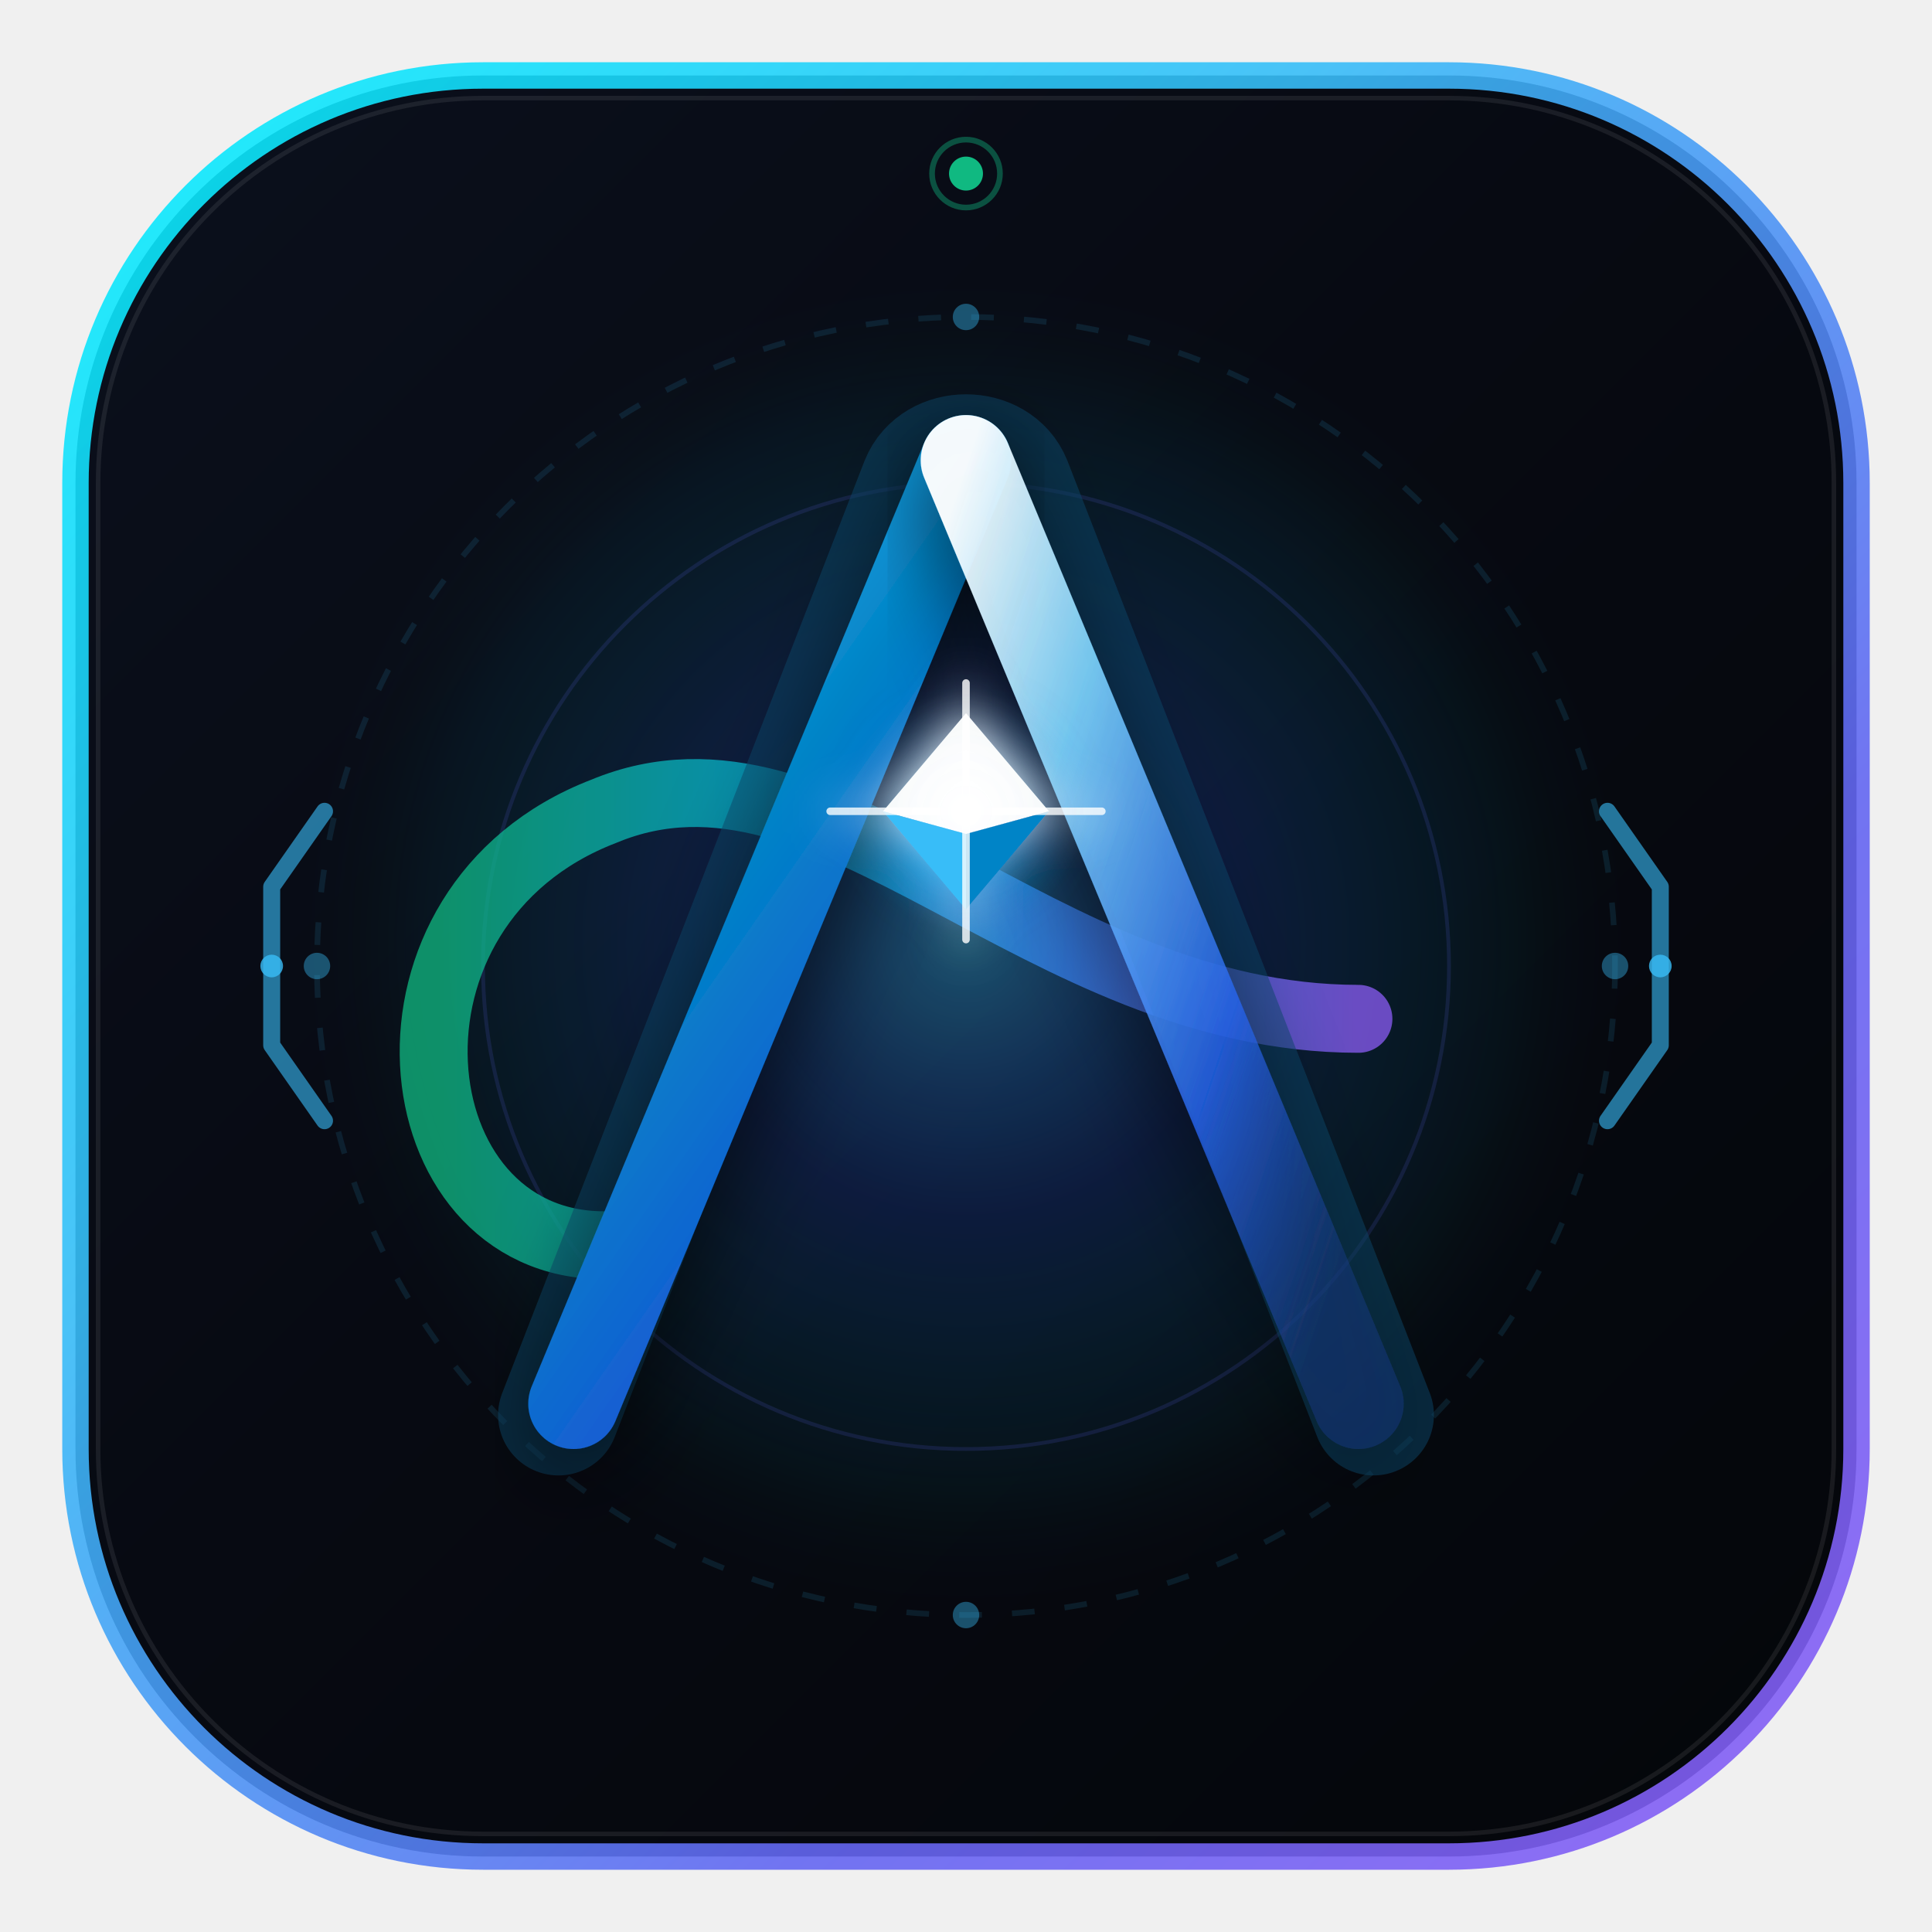
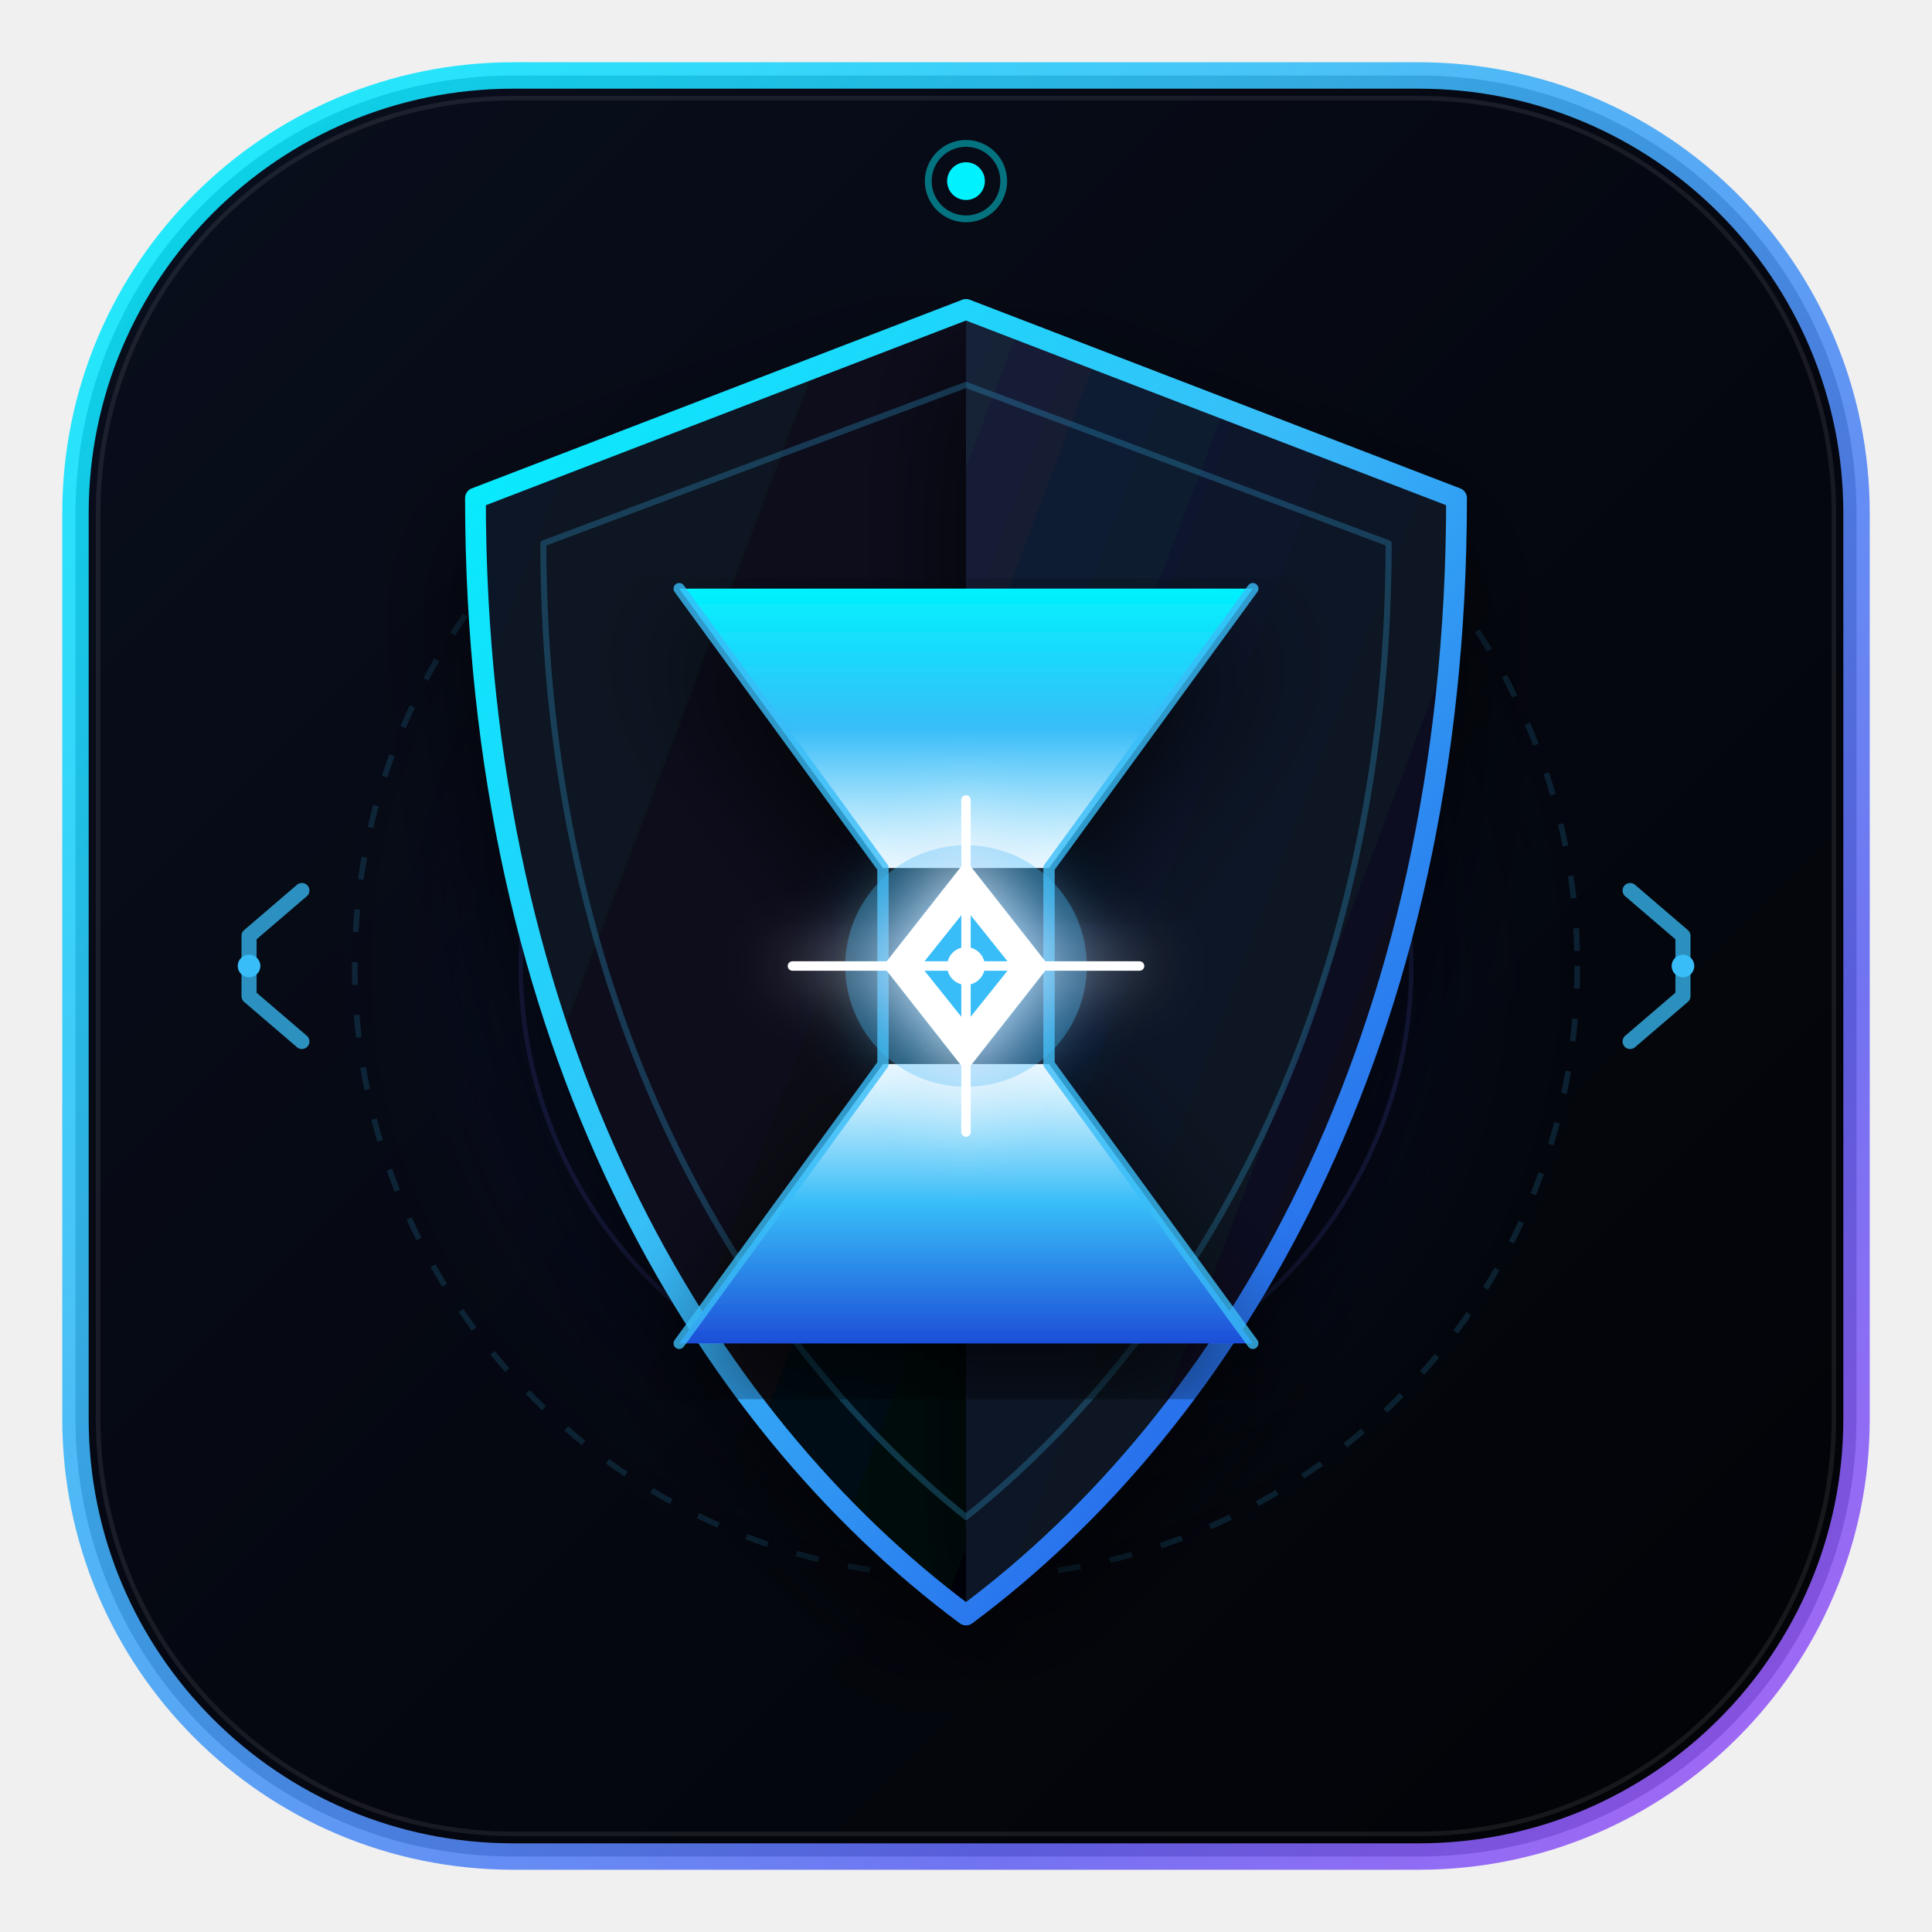
<svg xmlns="http://www.w3.org/2000/svg" viewBox="0 0 512 512" width="512" height="512">
  <defs>
-     <linearGradient id="bgGrad" x1="0%" y1="0%" x2="100%" y2="100%">
-       <stop offset="0%" stop-color="#0b101d" />
-       <stop offset="45%" stop-color="#070a12" />
-       <stop offset="100%" stop-color="#04060a" />
+     <linearGradient id="bg" x1="0%" y1="0%" x2="100%" y2="100%">
+       <stop offset="0%" stop-color="#0a0f1e" />
+       <stop offset="50%" stop-color="#050811" />
+       <stop offset="100%" stop-color="#020306" />
    </linearGradient>
-     <linearGradient id="rimGrad" x1="0%" y1="0%" x2="100%" y2="100%">
+     <linearGradient id="rim" x1="0%" y1="0%" x2="100%" y2="100%">
      <stop offset="0%" stop-color="#00f2fe" />
      <stop offset="35%" stop-color="#38bdf8" />
-       <stop offset="70%" stop-color="#6366f1" />
-       <stop offset="100%" stop-color="#8b5cf6" />
+       <stop offset="75%" stop-color="#6366f1" />
+       <stop offset="100%" stop-color="#a855f7" />
    </linearGradient>
-     <linearGradient id="alphaGrad" x1="20%" y1="0%" x2="80%" y2="100%">
-       <stop offset="0%" stop-color="#38bdf8" />
-       <stop offset="40%" stop-color="#0284c7" />
-       <stop offset="85%" stop-color="#1d4ed8" />
-       <stop offset="100%" stop-color="#1e1b4b" />
+     <linearGradient id="shield_l" x1="0%" y1="0%" x2="100%" y2="100%">
+       <stop offset="0%" stop-color="#0e1728" />
+       <stop offset="60%" stop-color="#080e1a" />
+       <stop offset="100%" stop-color="#03060c" />
    </linearGradient>
-     <linearGradient id="highlightGrad" x1="0%" y1="0%" x2="100%" y2="80%">
-       <stop offset="0%" stop-color="#ffffff" stop-opacity="0.95" />
-       <stop offset="30%" stop-color="#7dd3fc" stop-opacity="0.9" />
-       <stop offset="70%" stop-color="#2563eb" stop-opacity="0.8" />
-       <stop offset="100%" stop-color="#1e3a8a" stop-opacity="0.4" />
+     <linearGradient id="shield_r" x1="0%" y1="0%" x2="100%" y2="100%">
+       <stop offset="0%" stop-color="#142138" />
+       <stop offset="60%" stop-color="#0a1222" />
+       <stop offset="100%" stop-color="#050912" />
    </linearGradient>
-     <linearGradient id="loopGrad" x1="0%" y1="50%" x2="100%" y2="50%">
-       <stop offset="0%" stop-color="#10b981" />
-       <stop offset="35%" stop-color="#06b6d4" />
-       <stop offset="70%" stop-color="#3b82f6" />
-       <stop offset="100%" stop-color="#8b5cf6" />
+     <linearGradient id="shield_border" x1="0%" y1="0%" x2="100%" y2="100%">
+       <stop offset="0%" stop-color="#00f2fe" />
+       <stop offset="45%" stop-color="#38bdf8" />
+       <stop offset="85%" stop-color="#2563eb" />
+       <stop offset="100%" stop-color="#4f46e5" />
    </linearGradient>
-     <radialGradient id="centerGlow" cx="50%" cy="50%" r="50%">
-       <stop offset="0%" stop-color="#38bdf8" stop-opacity="0.4" />
-       <stop offset="40%" stop-color="#2563eb" stop-opacity="0.2" />
-       <stop offset="80%" stop-color="#06b6d4" stop-opacity="0.05" />
+     <linearGradient id="prism_top" x1="0%" y1="0%" x2="0%" y2="100%">
+       <stop offset="0%" stop-color="#00f2fe" />
+       <stop offset="50%" stop-color="#38bdf8" />
+       <stop offset="100%" stop-color="#ffffff" />
+     </linearGradient>
+     <linearGradient id="prism_bot" x1="0%" y1="100%" x2="0%" y2="0%">
+       <stop offset="0%" stop-color="#1d4ed8" />
+       <stop offset="50%" stop-color="#38bdf8" />
+       <stop offset="100%" stop-color="#ffffff" />
+     </linearGradient>
+     <radialGradient id="core_bloom" cx="50%" cy="50%" r="50%">
+       <stop offset="0%" stop-color="#38bdf8" stop-opacity="0.45" />
+       <stop offset="50%" stop-color="#1d4ed8" stop-opacity="0.14" />
      <stop offset="100%" stop-color="#000000" stop-opacity="0" />
    </radialGradient>
-     <radialGradient id="prismBloom" cx="50%" cy="50%" r="50%">
-       <stop offset="0%" stop-color="#ffffff" stop-opacity="1" />
-       <stop offset="25%" stop-color="#bae6fd" stop-opacity="0.8" />
-       <stop offset="60%" stop-color="#38bdf8" stop-opacity="0.3" />
-       <stop offset="100%" stop-color="#0284c7" stop-opacity="0" />
-     </radialGradient>
-     <filter id="shieldShadow" x="-20%" y="-20%" width="140%" height="140%">
-       <feDropShadow dx="0" dy="8" stdDeviation="12" flood-color="#000000" flood-opacity="0.6" />
+     <filter id="drop_shadow" x="-20%" y="-20%" width="140%" height="140%">
+       <feDropShadow dx="0" dy="12" stdDeviation="16" flood-color="#000000" flood-opacity="0.8" />
    </filter>
-     <filter id="coreGlowFilter" x="-40%" y="-40%" width="180%" height="180%">
-       <feGaussianBlur stdDeviation="6" result="blur" />
+     <filter id="core_glow" x="-30%" y="-30%" width="160%" height="160%">
+       <feGaussianBlur stdDeviation="8" result="b" />
      <feMerge>
-         <feMergeNode in="blur" />
+         <feMergeNode in="b" />
        <feMergeNode in="SourceGraphic" />
      </feMerge>
    </filter>
  </defs>
-   <rect x="20" y="20" width="472" height="472" rx="108" ry="108" fill="url(#bgGrad)" />
-   <circle cx="256" cy="250" r="180" fill="url(#centerGlow)" />
-   <rect x="20" y="20" width="472" height="472" rx="108" ry="108" fill="none" stroke="url(#rimGrad)" stroke-width="7" stroke-opacity="0.9" />
-   <rect x="26" y="26" width="460" height="460" rx="102" ry="102" fill="none" stroke="#ffffff" stroke-width="1.2" stroke-opacity="0.08" />
-   <circle cx="256" cy="256" r="172" fill="none" stroke="#38bdf8" stroke-width="1.5" stroke-opacity="0.12" stroke-dasharray="6 8" />
-   <circle cx="256" cy="256" r="128" fill="none" stroke="#6366f1" stroke-width="1" stroke-opacity="0.15" />
-   <circle cx="256" cy="84" r="3.5" fill="#38bdf8" opacity="0.4" />
-   <circle cx="428" cy="256" r="3.5" fill="#38bdf8" opacity="0.4" />
-   <circle cx="256" cy="428" r="3.5" fill="#38bdf8" opacity="0.4" />
-   <circle cx="84" cy="256" r="3.5" fill="#38bdf8" opacity="0.4" />
-   <path d="M 160 330 C 105 330, 95 240, 160 215 C 220 190, 275 270, 360 270" fill="none" stroke="url(#loopGrad)" stroke-width="18" stroke-linecap="round" stroke-opacity="0.75" />
-   <path d="M 148 375 L 244 128 C 248 118, 264 118, 268 128 L 364 375" fill="none" stroke="#0c4a6e" stroke-width="32" stroke-linecap="round" stroke-linejoin="round" opacity="0.5" />
-   <path d="M 152 372 L 256 122" fill="none" stroke="url(#alphaGrad)" stroke-width="24" stroke-linecap="round" filter="url(#shieldShadow)" />
-   <path d="M 256 122 L 360 372" fill="none" stroke="url(#highlightGrad)" stroke-width="24" stroke-linecap="round" filter="url(#shieldShadow)" />
-   <path d="M 188 288 L 324 288" fill="none" stroke="url(#loopGrad)" stroke-width="14" stroke-linecap="round" />
-   <g transform="translate(256, 215)" filter="url(#coreGlowFilter)">
-     <circle cx="0" cy="0" r="32" fill="url(#prismBloom)" opacity="0.45" />
-     <polygon points="0,-26 22,0 0,6 -22,0" fill="#ffffff" opacity="0.95" />
-     <polygon points="-22,0 0,6 0,26" fill="#38bdf8" />
-     <polygon points="22,0 0,6 0,26" fill="#0284c7" />
-     <circle cx="0" cy="0" r="4" fill="#ffffff" />
-     <line x1="-36" y1="0" x2="36" y2="0" stroke="#ffffff" stroke-width="2" stroke-linecap="round" opacity="0.8" />
-     <line x1="0" y1="-34" x2="0" y2="34" stroke="#ffffff" stroke-width="2" stroke-linecap="round" opacity="0.8" />
+   <rect x="20" y="20" width="472" height="472" rx="116" ry="116" fill="url(#bg)" />
+   <rect x="20" y="20" width="472" height="472" rx="116" ry="116" fill="none" stroke="url(#rim)" stroke-width="7" stroke-opacity="0.9" />
+   <rect x="26" y="26" width="460" height="460" rx="110" ry="110" fill="none" stroke="#ffffff" stroke-width="1.2" stroke-opacity="0.08" />
+   <circle cx="256" cy="256" r="175" fill="url(#core_bloom)" />
+   <circle cx="256" cy="256" r="162" fill="none" stroke="#38bdf8" stroke-width="1.5" stroke-opacity="0.15" stroke-dasharray="6 8" />
+   <circle cx="256" cy="256" r="118" fill="none" stroke="#6366f1" stroke-width="1.2" stroke-opacity="0.2" />
+   <path d="M 256 82 L 126 132 C 126 276, 186 376, 256 428 Z" fill="url(#shield_l)" filter="url(#drop_shadow)" />
+   <path d="M 256 82 L 386 132 C 386 276, 326 376, 256 428 Z" fill="url(#shield_r)" filter="url(#drop_shadow)" />
+   <path d="M 256 82 L 386 132 C 386 276, 326 376, 256 428 C 186 376, 126 276, 126 132 Z" fill="none" stroke="url(#shield_border)" stroke-width="5.5" stroke-linejoin="round" />
+   <path d="M 256 102 L 368 144 C 368 266, 316 354, 256 402 C 196 354, 144 266, 144 144 Z" fill="none" stroke="#38bdf8" stroke-width="1.6" stroke-opacity="0.25" stroke-linejoin="round" />
+   <path d="M 180 156 L 332 156 L 278 230 L 234 230 Z" fill="url(#prism_top)" filter="url(#drop_shadow)" />
+   <path d="M 234 282 L 278 282 L 332 356 L 180 356 Z" fill="url(#prism_bot)" filter="url(#drop_shadow)" />
+   <path d="M 180 156 L 234 230 L 234 282 L 180 356" fill="none" stroke="#38bdf8" stroke-width="3" stroke-linecap="round" stroke-linejoin="round" opacity="0.8" />
+   <path d="M 332 156 L 278 230 L 278 282 L 332 356" fill="none" stroke="#38bdf8" stroke-width="3" stroke-linecap="round" stroke-linejoin="round" opacity="0.8" />
+   <g transform="translate(256, 256)" filter="url(#core_glow)">
+     <circle cx="0" cy="0" r="32" fill="#38bdf8" opacity="0.35" />
+     <polygon points="0,-28 22,0 0,28 -22,0" fill="#ffffff" />
+     <polygon points="0,-15 12,0 0,15 -12,0" fill="#38bdf8" />
+     <circle cx="0" cy="0" r="5" fill="#ffffff" />
+     <line x1="-46" y1="0" x2="46" y2="0" stroke="#ffffff" stroke-width="2.5" stroke-linecap="round" />
+     <line x1="0" y1="-44" x2="0" y2="44" stroke="#ffffff" stroke-width="2.5" stroke-linecap="round" />
  </g>
-   <path d="M 86 215 L 72 235 L 72 277 L 86 297" fill="none" stroke="#38bdf8" stroke-width="4.5" stroke-linecap="round" stroke-linejoin="round" opacity="0.6" />
-   <circle cx="72" cy="256" r="3" fill="#38bdf8" opacity="0.8" />
-   <path d="M 426 215 L 440 235 L 440 277 L 426 297" fill="none" stroke="#38bdf8" stroke-width="4.5" stroke-linecap="round" stroke-linejoin="round" opacity="0.6" />
-   <circle cx="440" cy="256" r="3" fill="#38bdf8" opacity="0.8" />
-   <circle cx="256" cy="46" r="4.5" fill="#10b981" />
-   <circle cx="256" cy="46" r="9" fill="none" stroke="#10b981" stroke-width="1.5" opacity="0.4" />
+   <path d="M 80 236 L 66 248 L 66 264 L 80 276" fill="none" stroke="#38bdf8" stroke-width="4" stroke-linecap="round" stroke-linejoin="round" opacity="0.75" />
+   <circle cx="66" cy="256" r="3" fill="#38bdf8" />
+   <path d="M 432 236 L 446 248 L 446 264 L 432 276" fill="none" stroke="#38bdf8" stroke-width="4" stroke-linecap="round" stroke-linejoin="round" opacity="0.75" />
+   <circle cx="446" cy="256" r="3" fill="#38bdf8" />
+   <circle cx="256" cy="48" r="5" fill="#00f2fe" />
+   <circle cx="256" cy="48" r="10" fill="none" stroke="#00f2fe" stroke-width="1.8" opacity="0.45" />
</svg>
